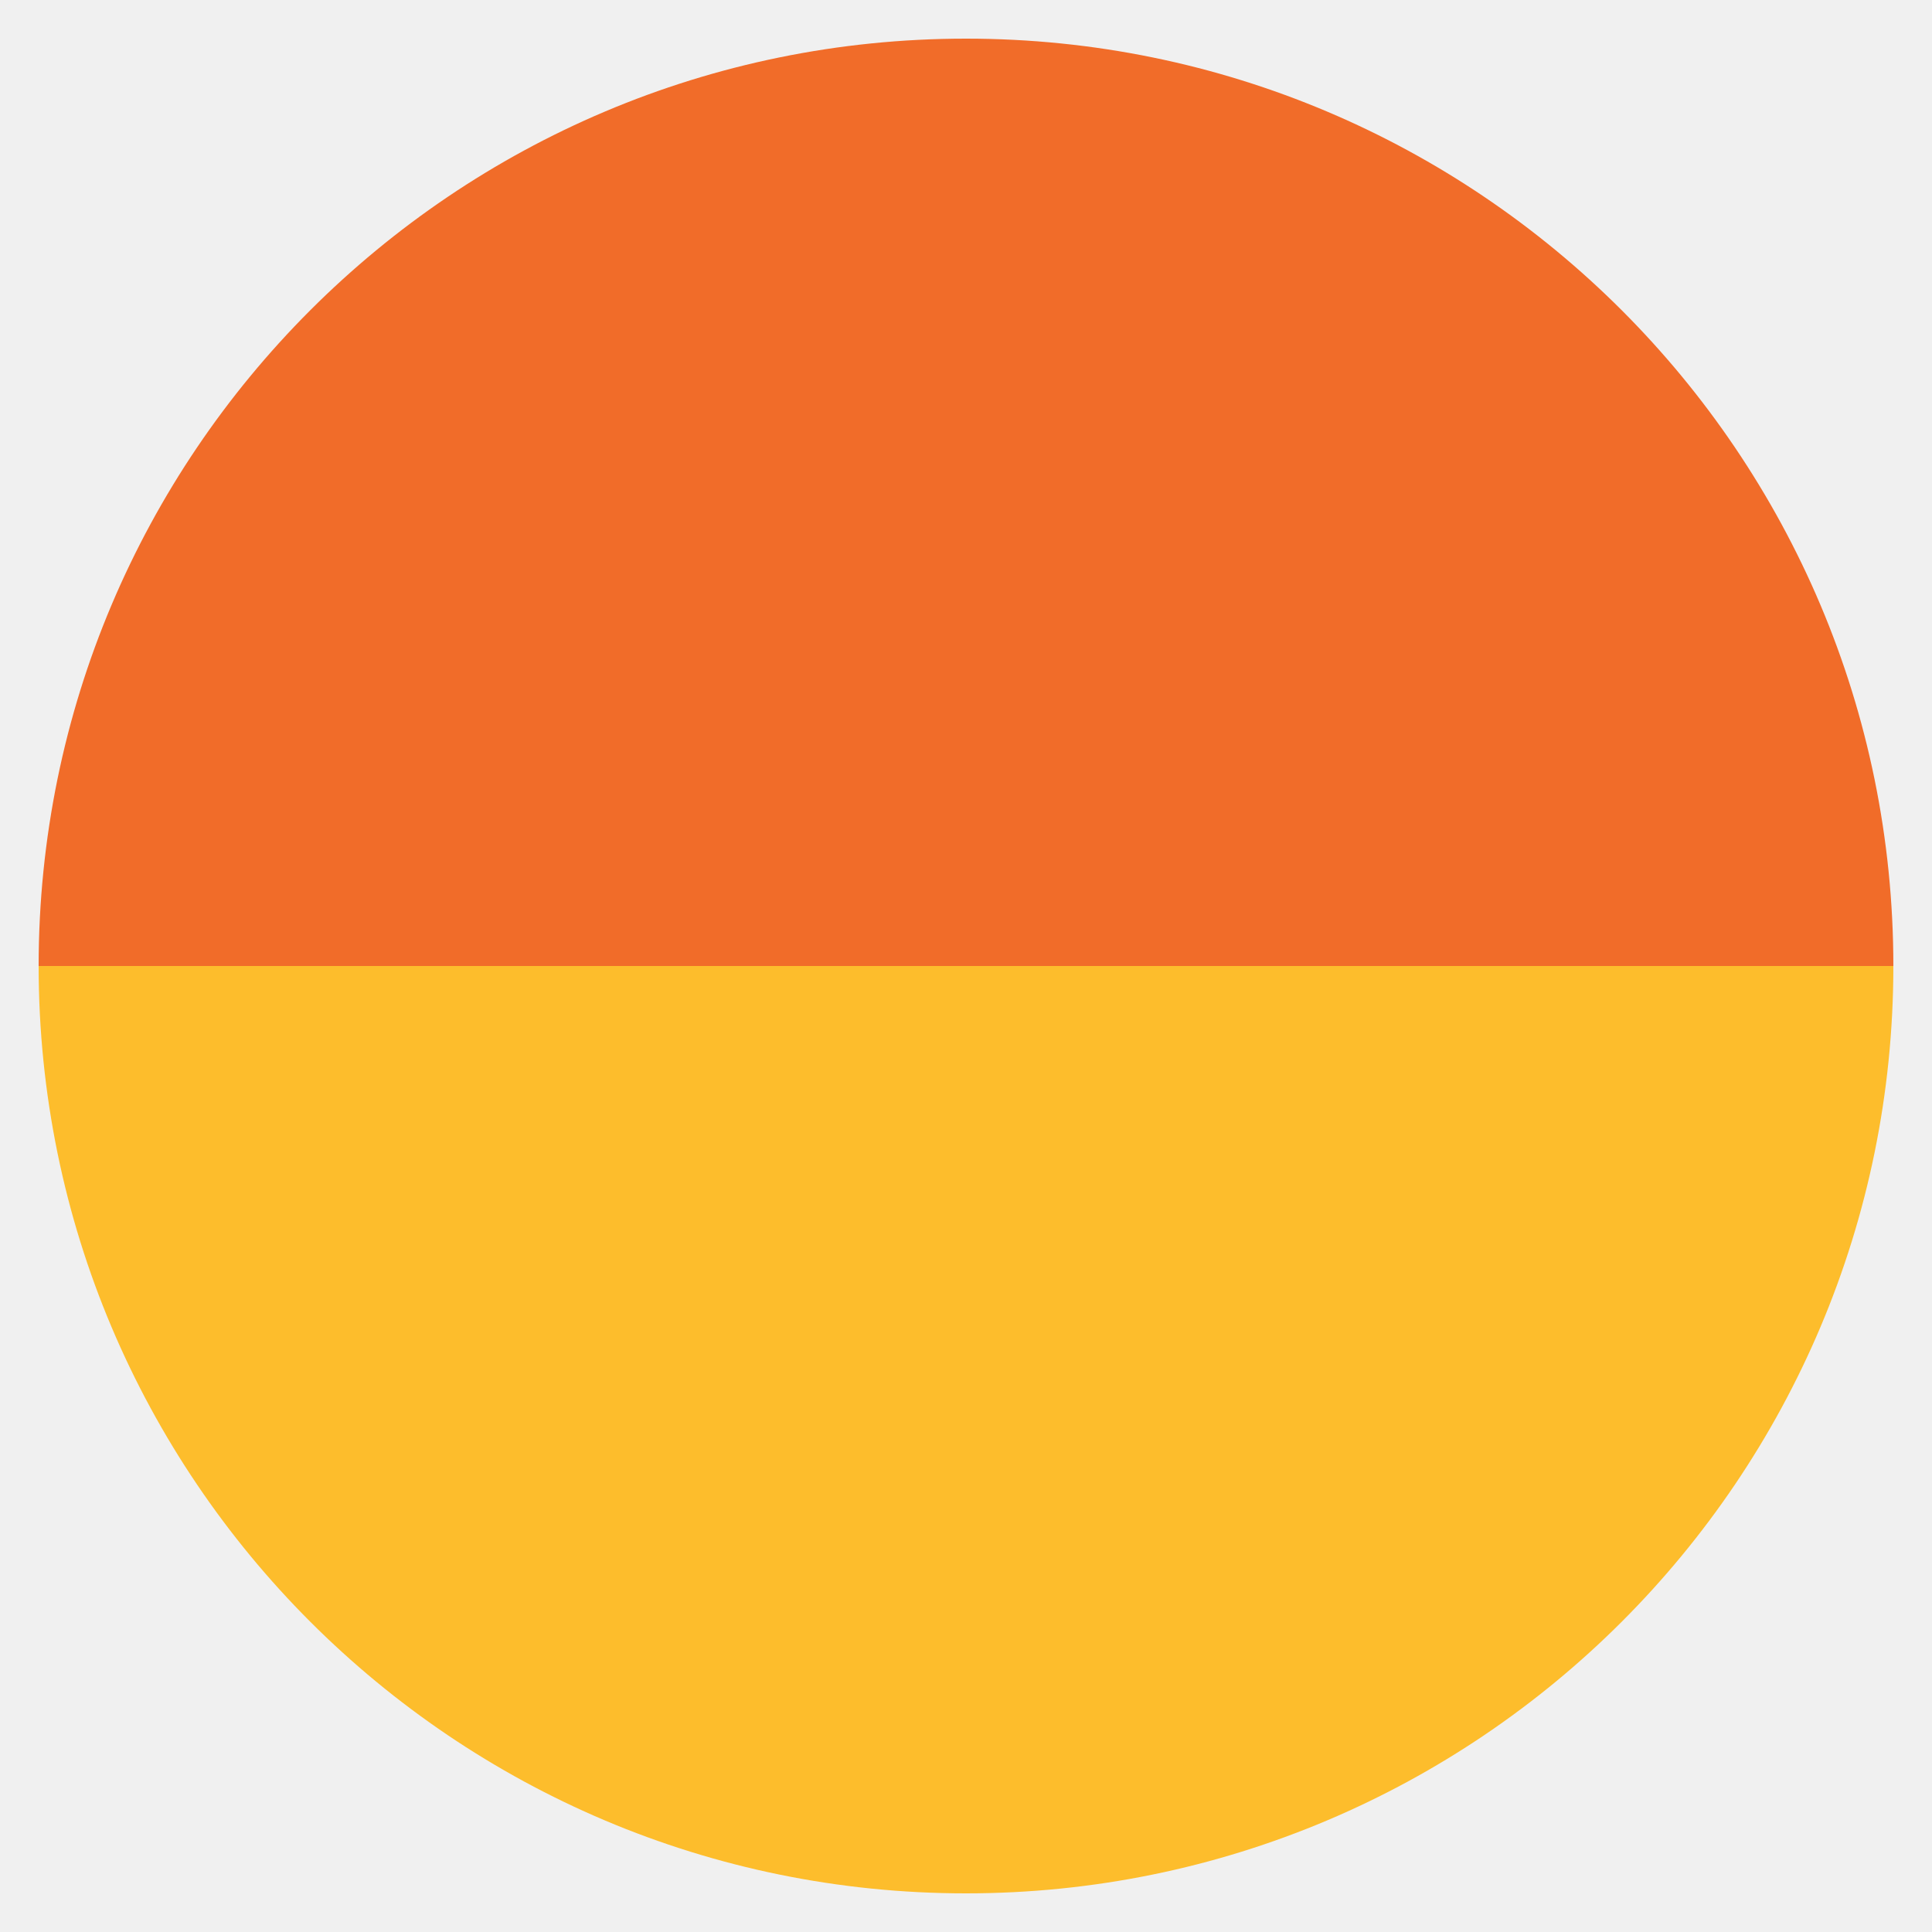
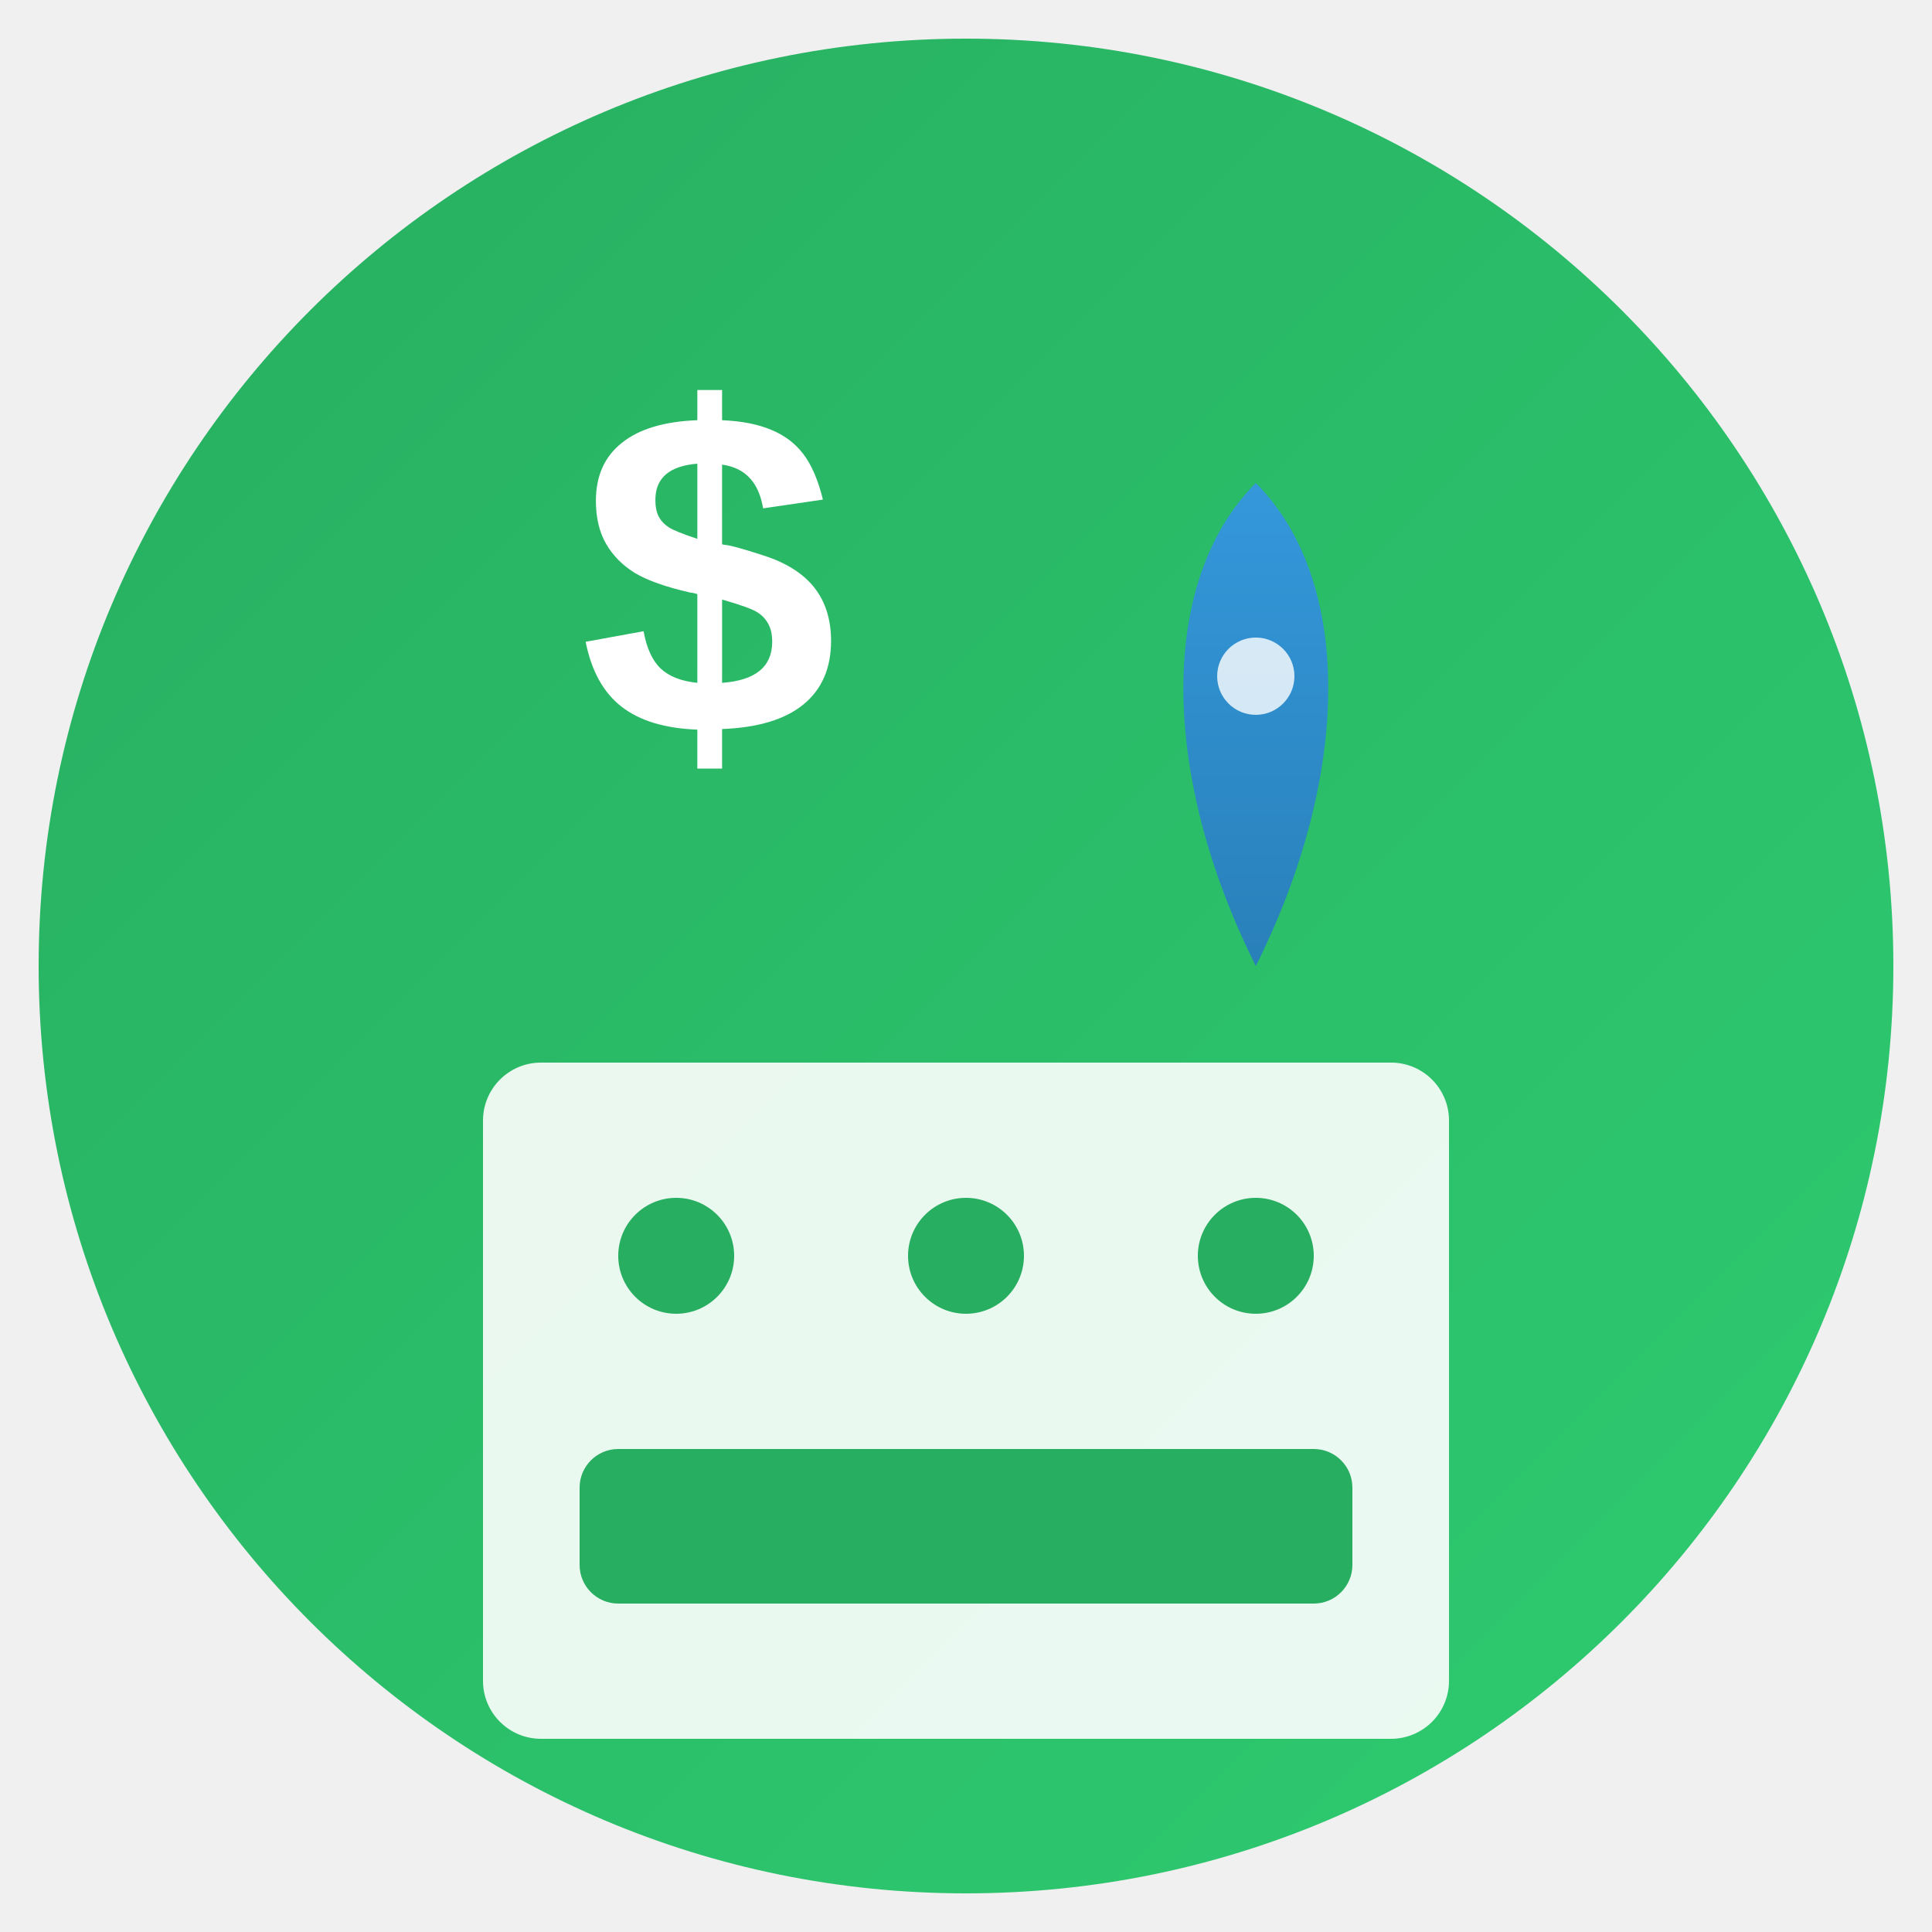
<svg xmlns="http://www.w3.org/2000/svg" viewBox="0 0 100 100">
  <defs>
-     <linearGradient id="sunsetGradient" x1="0%" y1="0%" x2="0%" y2="100%">
-       <stop offset="0%" style="stop-color:#F16C29;stop-opacity:1" />
-       <stop offset="50%" style="stop-color:#F16C29;stop-opacity:1" />
-       <stop offset="50%" style="stop-color:#FDBD2C;stop-opacity:1" />
-       <stop offset="100%" style="stop-color:#FDBD2C;stop-opacity:1" />
+     <linearGradient id="plasmaGradient" x1="0%" y1="0%" x2="100%" y2="100%">
+       <stop offset="0%" style="stop-color:#27ae60;stop-opacity:1" />
+       <stop offset="100%" style="stop-color:#2ecc71;stop-opacity:1" />
+     </linearGradient>
+     <linearGradient id="dropGradient" x1="0%" y1="0%" x2="0%" y2="100%">
+       <stop offset="0%" style="stop-color:#3498db;stop-opacity:1" />
+       <stop offset="100%" style="stop-color:#2980b9;stop-opacity:1" />
    </linearGradient>
  </defs>
-   <circle cx="50" cy="50" r="48" fill="url(#sunsetGradient)" stroke="none" />
+   <circle cx="50" cy="50" r="48" fill="url(#plasmaGradient)" stroke="none" />
+   <text x="30" y="38" font-family="Arial, sans-serif" font-size="24" font-weight="bold" fill="white">$</text>
+   <path d="M65 25 C70 30 70 40 65 50 C60 40 60 30 65 25 Z" fill="url(#dropGradient)" />
+   <circle cx="65" cy="35" r="2" fill="white" opacity="0.8" />
+   <rect x="25" y="55" width="50" height="35" rx="3" fill="white" opacity="0.9" />
+   <circle cx="35" cy="65" r="3" fill="#27ae60" />
+   <circle cx="50" cy="65" r="3" fill="#27ae60" />
+   <circle cx="65" cy="65" r="3" fill="#27ae60" />
+   <rect x="30" y="75" width="40" height="8" rx="2" fill="#27ae60" />
</svg>
